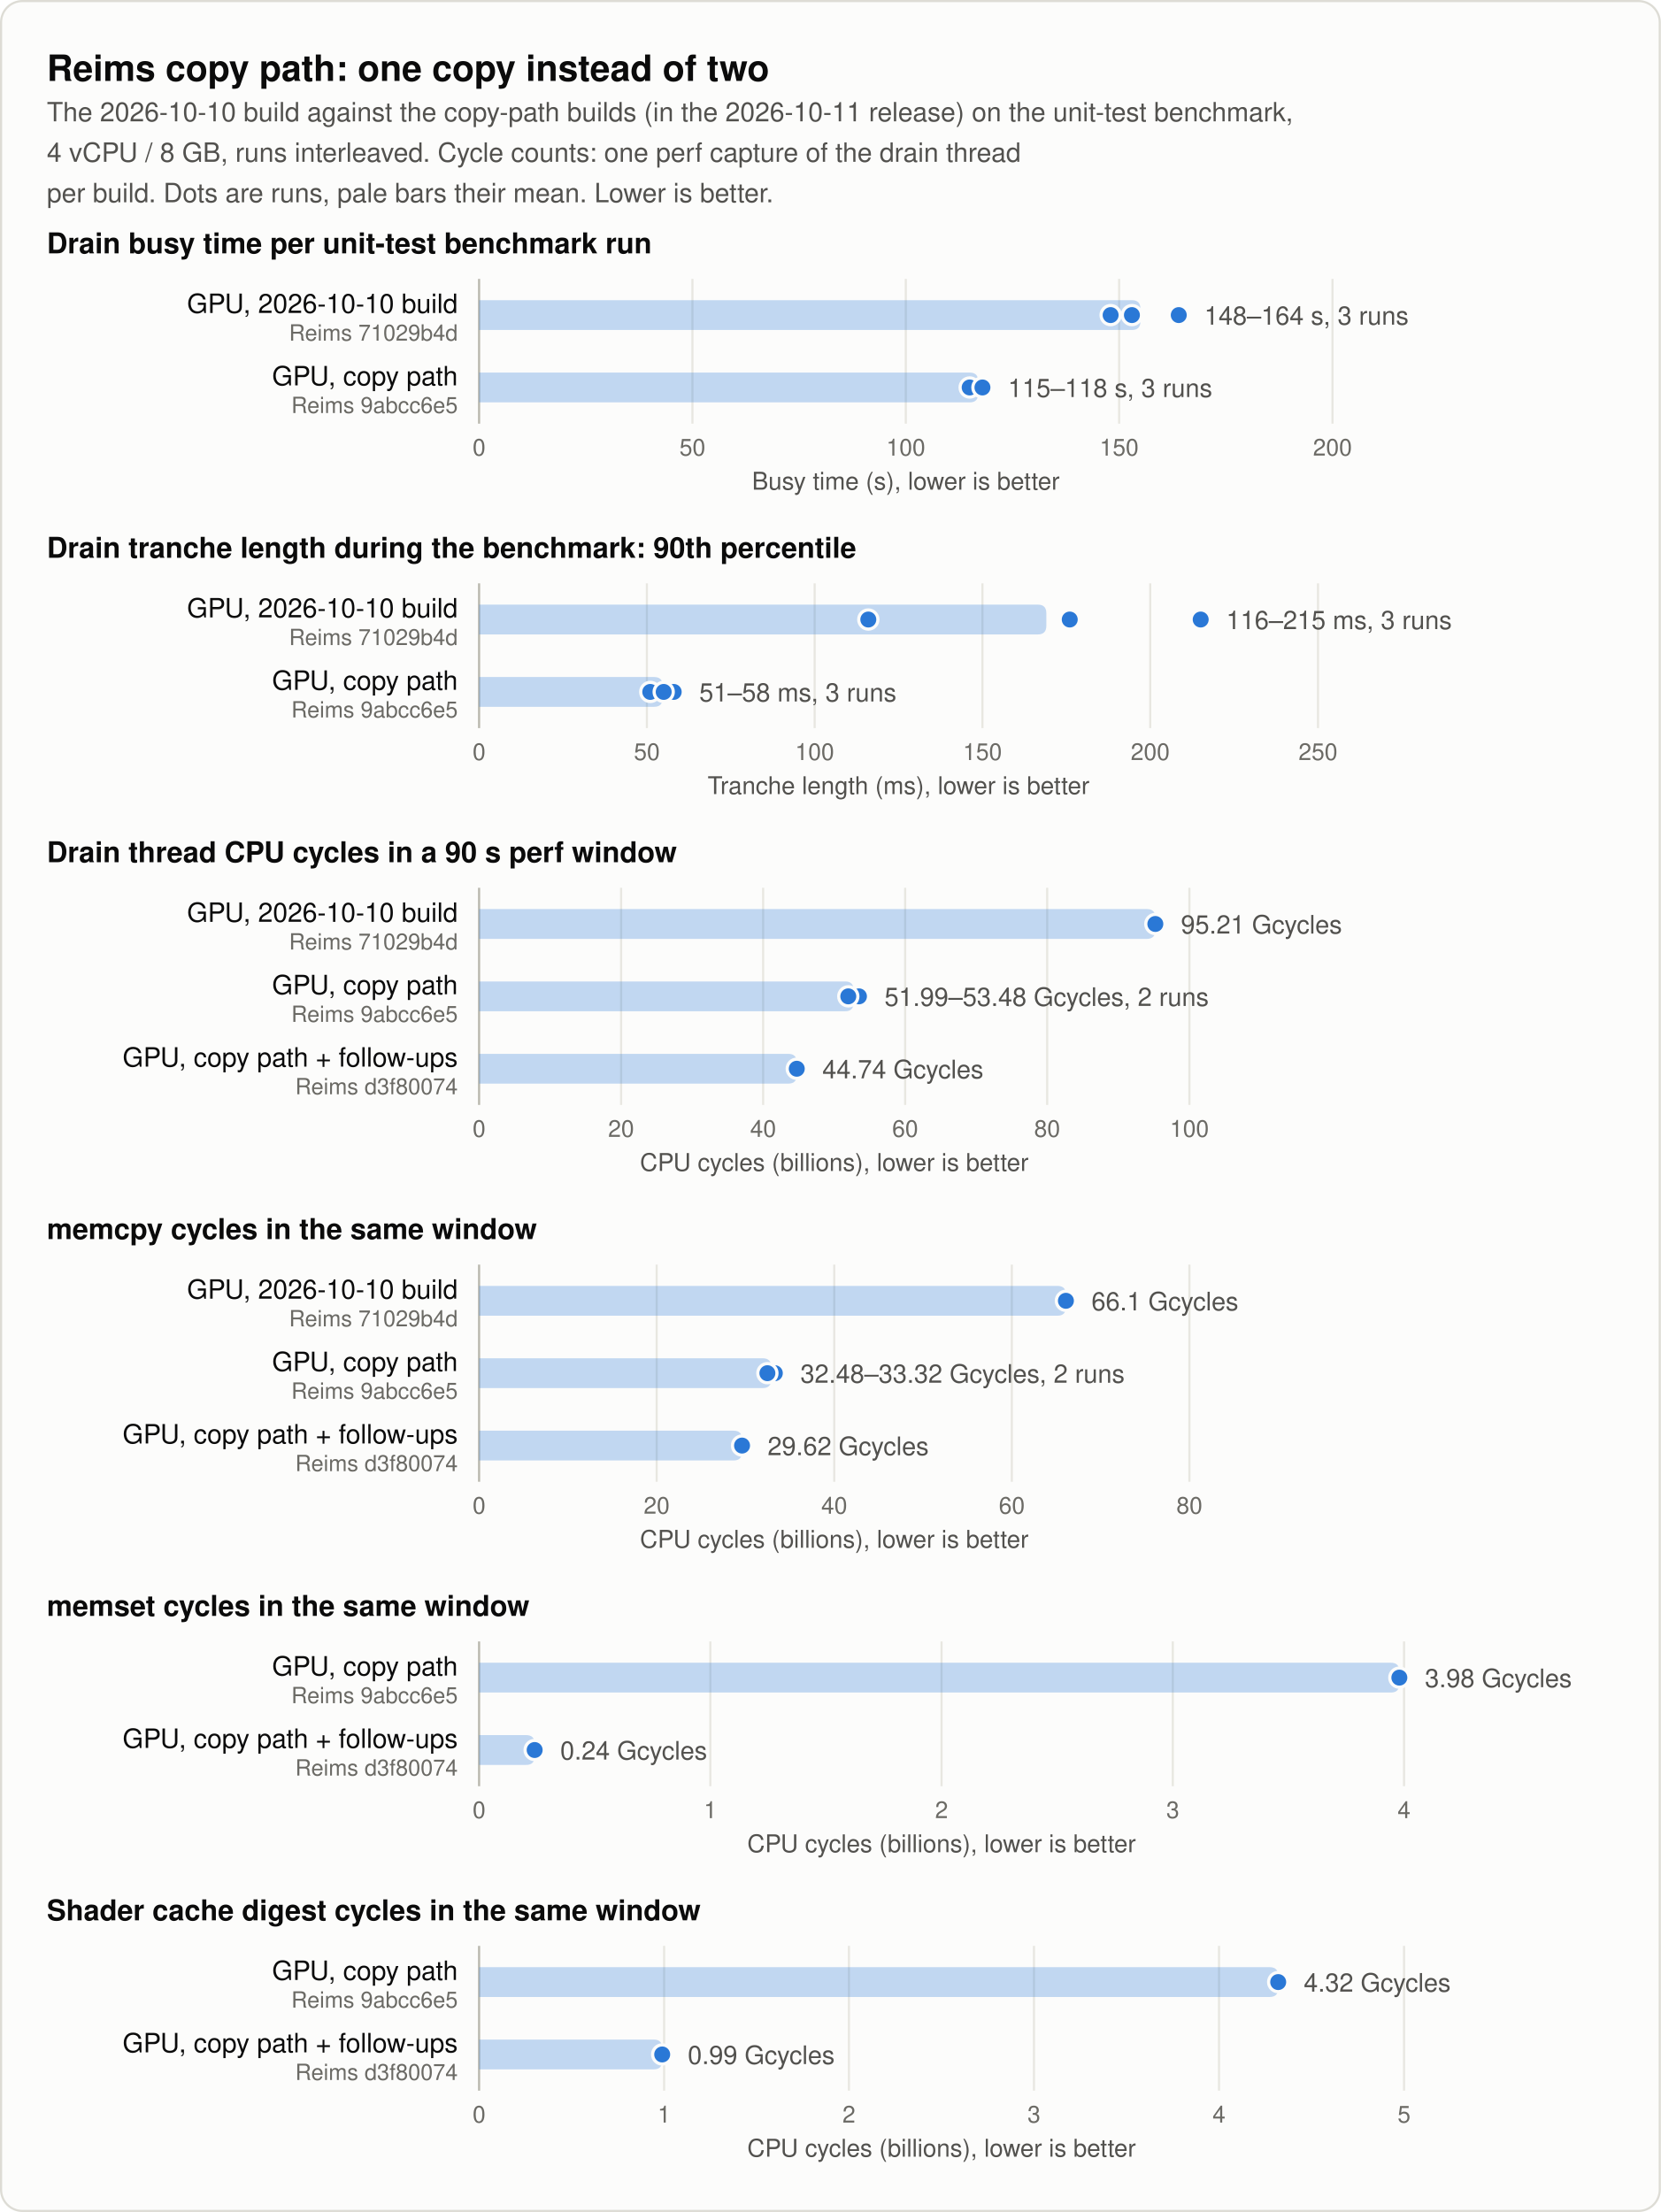
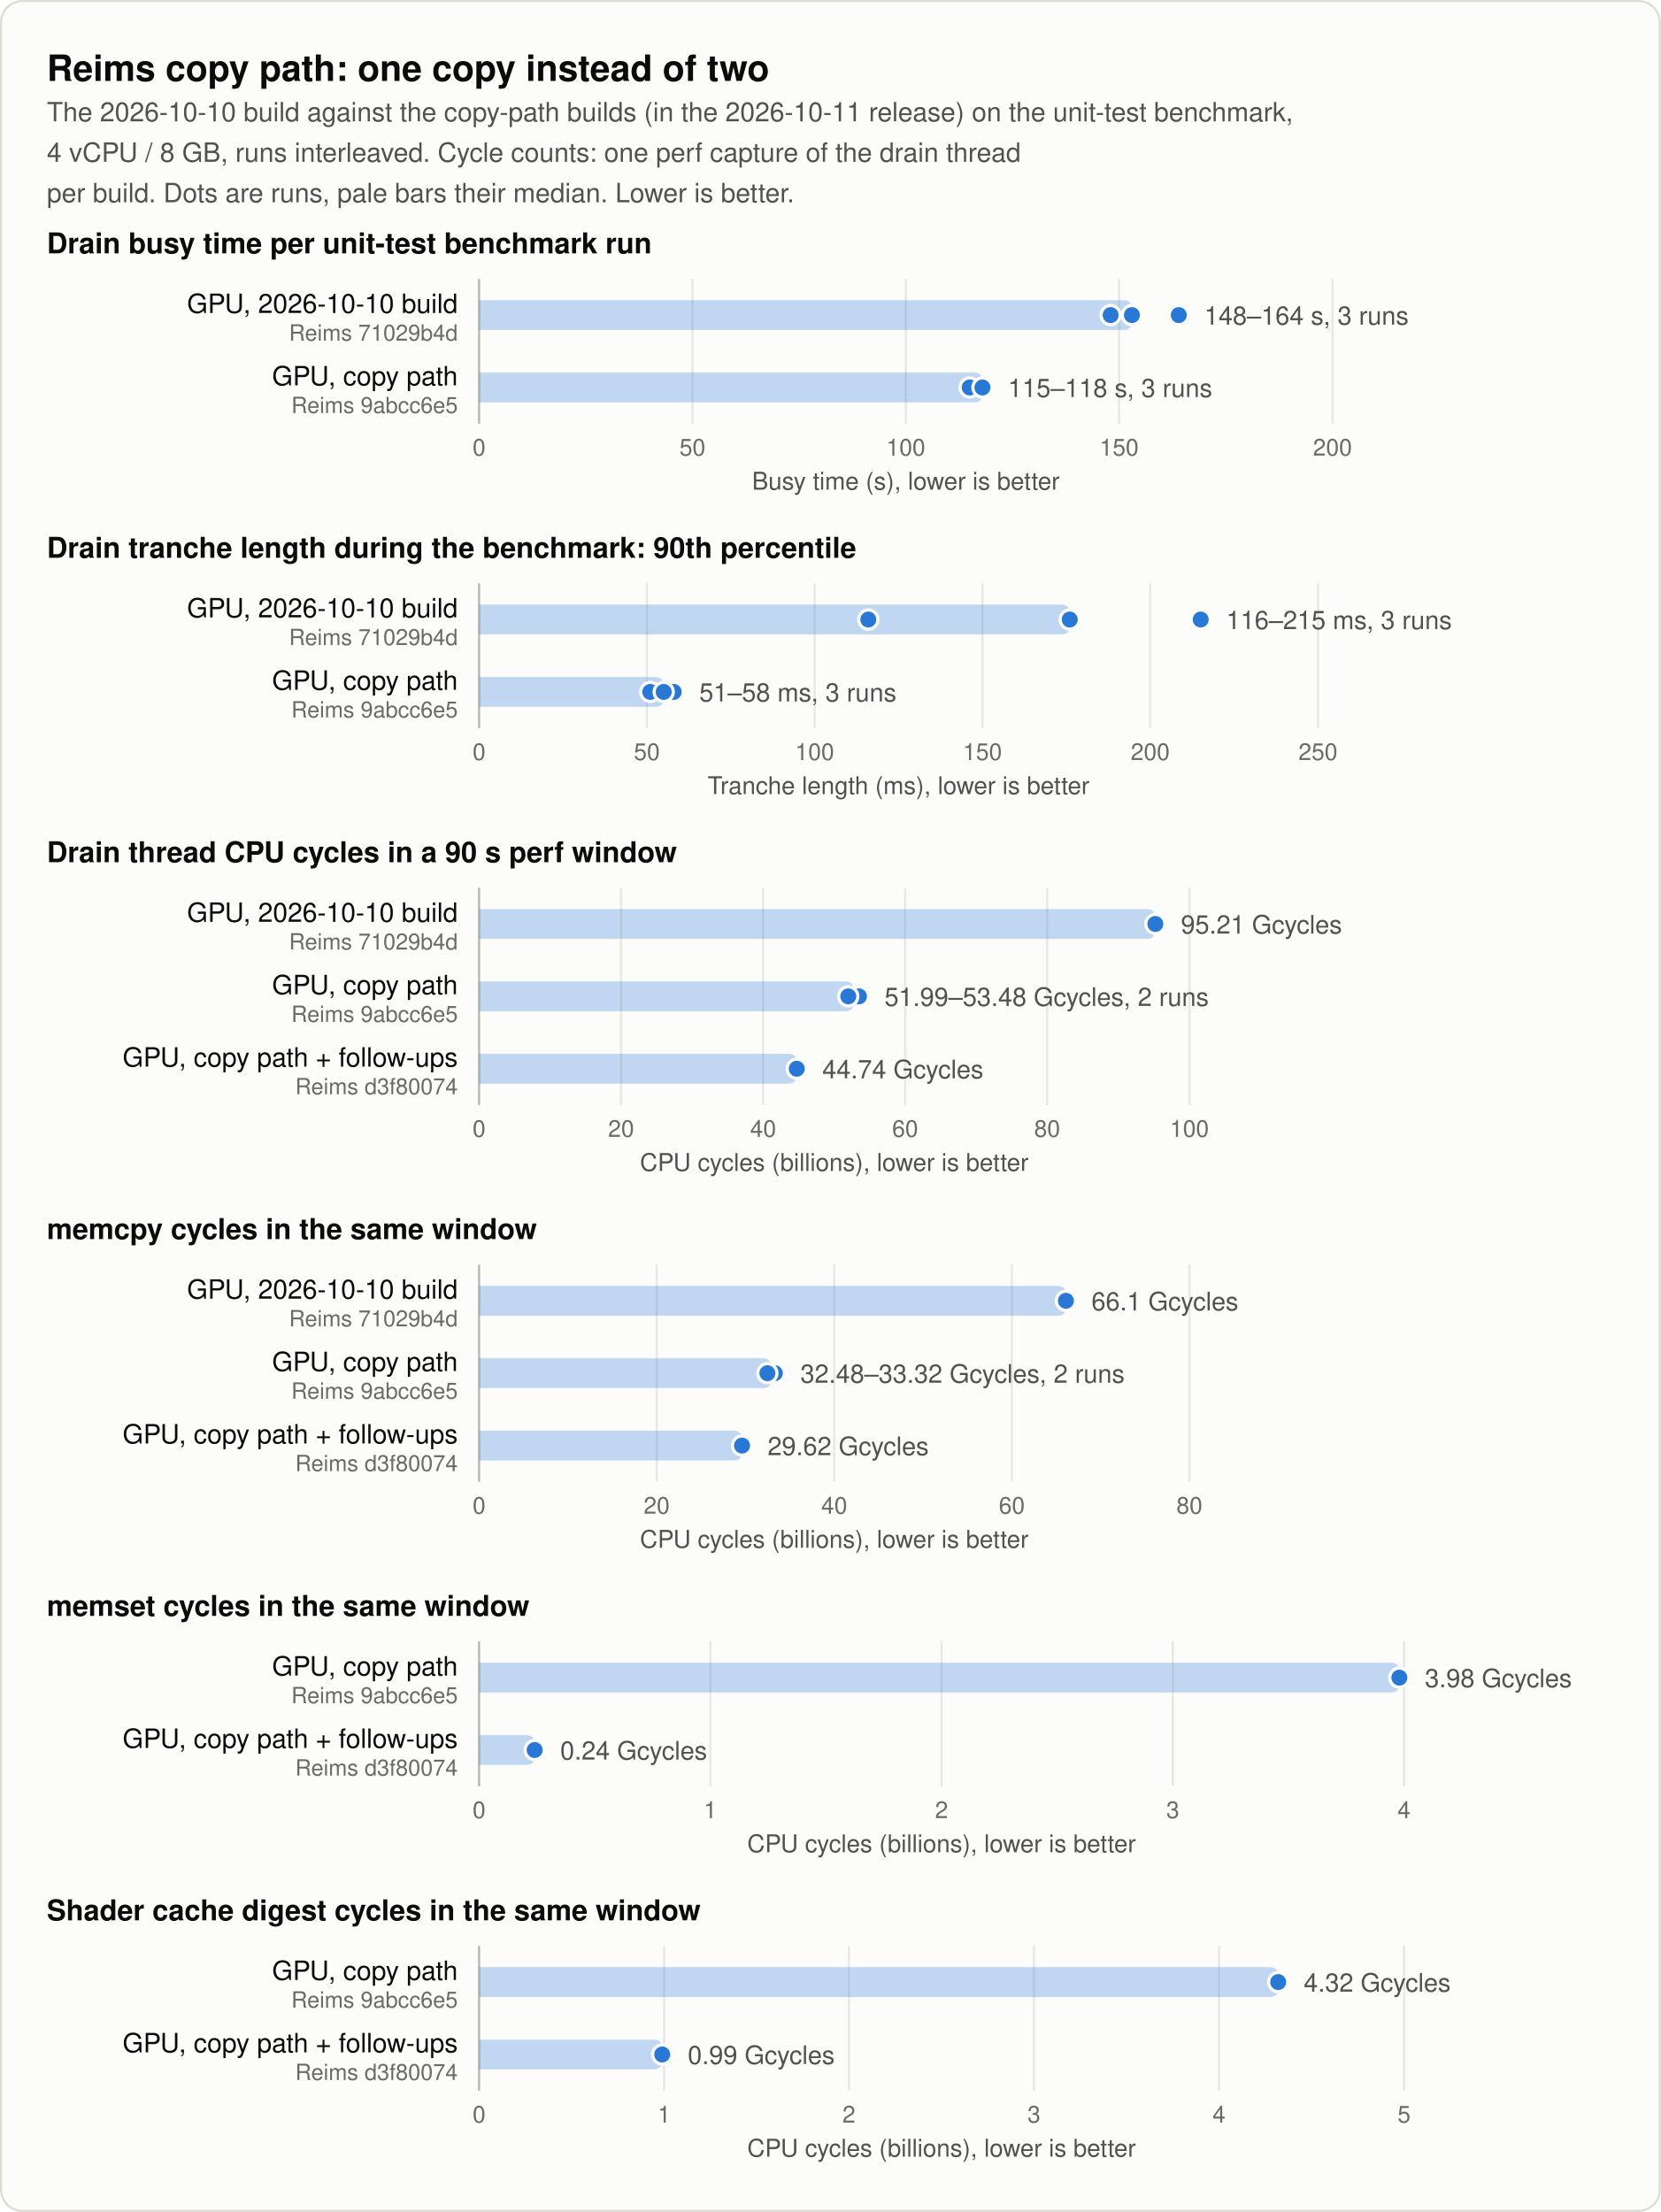
<svg xmlns="http://www.w3.org/2000/svg" width="780" height="1039" viewBox="0 0 780 1039" role="img" font-family="system-ui, -apple-system, 'Segoe UI', Helvetica, Arial, sans-serif">
  <rect x="0.5" y="0.5" width="779" height="1038" rx="10" fill="#fcfcfb" stroke="#dddcd5" />
  <text x="22.0" y="38.0" font-size="17" fill="#0b0b0b" text-anchor="start" font-weight="600">Reims copy path: one copy instead of two</text>
  <text x="22.0" y="57.0" font-size="12.5" fill="#52514e" text-anchor="start">The 2026-10-10 build against the copy-path builds (in the 2026-10-11 release) on the unit-test benchmark,</text>
  <text x="22.0" y="76.0" font-size="12.5" fill="#52514e" text-anchor="start">4 vCPU / 8 GB, runs interleaved. Cycle counts: one perf capture of the drain thread</text>
-   <text x="22.0" y="95.0" font-size="12.5" fill="#52514e" text-anchor="start">per build. Dots are runs, pale bars their mean. Lower is better.</text>
+   <text x="22.0" y="95.0" font-size="12.5" fill="#52514e" text-anchor="start">per build. Dots are runs, pale bars their median. Lower is better.</text>
  <text x="22.0" y="119.0" font-size="13.5" fill="#0b0b0b" text-anchor="start" font-weight="600">Drain busy time per unit-test benchmark run</text>
  <line x1="225.0" y1="131.0" x2="225.0" y2="199.0" stroke="#b9b8ae" stroke-width="1" />
  <text x="225.0" y="214.0" font-size="11" fill="#6b6a65" text-anchor="middle">0</text>
  <line x1="325.2" y1="131.0" x2="325.2" y2="199.0" stroke="#e8e7e1" stroke-width="1" />
  <text x="325.2" y="214.0" font-size="11" fill="#6b6a65" text-anchor="middle">50</text>
  <line x1="425.4" y1="131.0" x2="425.4" y2="199.0" stroke="#e8e7e1" stroke-width="1" />
  <text x="425.4" y="214.0" font-size="11" fill="#6b6a65" text-anchor="middle">100</text>
  <line x1="525.6" y1="131.0" x2="525.6" y2="199.0" stroke="#e8e7e1" stroke-width="1" />
  <text x="525.6" y="214.0" font-size="11" fill="#6b6a65" text-anchor="middle">150</text>
  <line x1="625.8" y1="131.0" x2="625.8" y2="199.0" stroke="#e8e7e1" stroke-width="1" />
  <text x="625.8" y="214.0" font-size="11" fill="#6b6a65" text-anchor="middle">200</text>
  <text x="215.0" y="147.0" font-size="12.5" fill="#0b0b0b" text-anchor="end">GPU, 2026-10-10 build</text>
  <text x="215.0" y="160.0" font-size="10.5" fill="#6b6a65" text-anchor="end">Reims 71029b4d</text>
-   <path d="M225.0,141.0 H531.6 Q535.6,141.0 535.6,145.0 V151.0 Q535.6,155.0 531.6,155.0 H225.0 Z" fill="#2a78d6" fill-opacity="0.28" />
+   <path d="M225.0,141.0 H527.6 Q531.6,141.0 531.6,145.0 V151.0 Q531.6,155.0 527.6,155.0 H225.0 Z" fill="#2a78d6" fill-opacity="0.28" />
  <circle cx="553.6" cy="148.0" r="4.5" fill="#2a78d6" stroke="#fcfcfb" stroke-width="1.5" />
  <circle cx="531.6" cy="148.0" r="4.5" fill="#2a78d6" stroke="#fcfcfb" stroke-width="1.5" />
  <circle cx="521.6" cy="148.0" r="4.5" fill="#2a78d6" stroke="#fcfcfb" stroke-width="1.5" />
  <text x="565.6" y="152.5" font-size="12" fill="#52514e" text-anchor="start">148–164 s, 3 runs</text>
  <text x="215.0" y="181.0" font-size="12.5" fill="#0b0b0b" text-anchor="end">GPU, copy path</text>
  <text x="215.0" y="194.0" font-size="10.5" fill="#6b6a65" text-anchor="end">Reims 9abcc6e5</text>
-   <path d="M225.0,175.0 H455.4 Q459.4,175.0 459.4,179.0 V185.0 Q459.4,189.0 455.4,189.0 H225.0 Z" fill="#2a78d6" fill-opacity="0.28" />
+   <path d="M225.0,175.0 H457.4 Q461.4,175.0 461.4,179.0 V185.0 Q461.4,189.0 457.4,189.0 H225.0 Z" fill="#2a78d6" fill-opacity="0.28" />
  <circle cx="461.4" cy="182.0" r="4.5" fill="#2a78d6" stroke="#fcfcfb" stroke-width="1.5" />
  <circle cx="455.4" cy="182.0" r="4.5" fill="#2a78d6" stroke="#fcfcfb" stroke-width="1.5" />
  <circle cx="461.4" cy="182.0" r="4.5" fill="#2a78d6" stroke="#fcfcfb" stroke-width="1.5" />
  <text x="473.4" y="186.5" font-size="12" fill="#52514e" text-anchor="start">115–118 s, 3 runs</text>
  <text x="425.4" y="230.0" font-size="11.5" fill="#52514e" text-anchor="middle">Busy time (s), lower is better</text>
  <text x="22.0" y="262.0" font-size="13.5" fill="#0b0b0b" text-anchor="start" font-weight="600">Drain tranche length during the benchmark: 90th percentile</text>
  <line x1="225.0" y1="274.0" x2="225.0" y2="342.0" stroke="#b9b8ae" stroke-width="1" />
  <text x="225.0" y="357.0" font-size="11" fill="#6b6a65" text-anchor="middle">0</text>
  <line x1="303.8" y1="274.0" x2="303.8" y2="342.0" stroke="#e8e7e1" stroke-width="1" />
  <text x="303.8" y="357.0" font-size="11" fill="#6b6a65" text-anchor="middle">50</text>
  <line x1="382.6" y1="274.0" x2="382.6" y2="342.0" stroke="#e8e7e1" stroke-width="1" />
  <text x="382.6" y="357.0" font-size="11" fill="#6b6a65" text-anchor="middle">100</text>
  <line x1="461.4" y1="274.0" x2="461.4" y2="342.0" stroke="#e8e7e1" stroke-width="1" />
  <text x="461.4" y="357.0" font-size="11" fill="#6b6a65" text-anchor="middle">150</text>
  <line x1="540.2" y1="274.0" x2="540.2" y2="342.0" stroke="#e8e7e1" stroke-width="1" />
  <text x="540.2" y="357.0" font-size="11" fill="#6b6a65" text-anchor="middle">200</text>
  <line x1="619.0" y1="274.0" x2="619.0" y2="342.0" stroke="#e8e7e1" stroke-width="1" />
  <text x="619.0" y="357.0" font-size="11" fill="#6b6a65" text-anchor="middle">250</text>
  <text x="215.0" y="290.0" font-size="12.5" fill="#0b0b0b" text-anchor="end">GPU, 2026-10-10 build</text>
  <text x="215.0" y="303.0" font-size="10.5" fill="#6b6a65" text-anchor="end">Reims 71029b4d</text>
-   <path d="M225.0,284.0 H487.4 Q491.4,284.0 491.4,288.0 V294.0 Q491.4,298.0 487.4,298.0 H225.0 Z" fill="#2a78d6" fill-opacity="0.28" />
+   <path d="M225.0,284.0 H498.4 Q502.4,284.0 502.4,288.0 V294.0 Q502.4,298.0 498.4,298.0 H225.0 Z" fill="#2a78d6" fill-opacity="0.28" />
  <circle cx="502.4" cy="291.0" r="4.5" fill="#2a78d6" stroke="#fcfcfb" stroke-width="1.5" />
  <circle cx="563.9" cy="291.0" r="4.5" fill="#2a78d6" stroke="#fcfcfb" stroke-width="1.5" />
  <circle cx="407.8" cy="291.0" r="4.5" fill="#2a78d6" stroke="#fcfcfb" stroke-width="1.5" />
  <text x="575.9" y="295.5" font-size="12" fill="#52514e" text-anchor="start">116–215 ms, 3 runs</text>
  <text x="215.0" y="324.0" font-size="12.5" fill="#0b0b0b" text-anchor="end">GPU, copy path</text>
  <text x="215.0" y="337.0" font-size="10.5" fill="#6b6a65" text-anchor="end">Reims 9abcc6e5</text>
-   <path d="M225.0,318.0 H307.2 Q311.2,318.0 311.2,322.0 V328.0 Q311.2,332.0 307.2,332.0 H225.0 Z" fill="#2a78d6" fill-opacity="0.28" />
+   <path d="M225.0,318.0 H307.7 Q311.7,318.0 311.7,322.0 V328.0 Q311.7,332.0 307.7,332.0 H225.0 Z" fill="#2a78d6" fill-opacity="0.28" />
  <circle cx="316.4" cy="325.0" r="4.5" fill="#2a78d6" stroke="#fcfcfb" stroke-width="1.5" />
  <circle cx="305.4" cy="325.0" r="4.5" fill="#2a78d6" stroke="#fcfcfb" stroke-width="1.5" />
  <circle cx="311.7" cy="325.0" r="4.5" fill="#2a78d6" stroke="#fcfcfb" stroke-width="1.5" />
  <text x="328.4" y="329.5" font-size="12" fill="#52514e" text-anchor="start">51–58 ms, 3 runs</text>
  <text x="422.0" y="373.0" font-size="11.5" fill="#52514e" text-anchor="middle">Tranche length (ms), lower is better</text>
  <text x="22.0" y="405.0" font-size="13.5" fill="#0b0b0b" text-anchor="start" font-weight="600">Drain thread CPU cycles in a 90 s perf window</text>
  <line x1="225.0" y1="417.0" x2="225.0" y2="519.0" stroke="#b9b8ae" stroke-width="1" />
  <text x="225.0" y="534.0" font-size="11" fill="#6b6a65" text-anchor="middle">0</text>
  <line x1="291.7" y1="417.0" x2="291.7" y2="519.0" stroke="#e8e7e1" stroke-width="1" />
  <text x="291.7" y="534.0" font-size="11" fill="#6b6a65" text-anchor="middle">20</text>
  <line x1="358.4" y1="417.0" x2="358.4" y2="519.0" stroke="#e8e7e1" stroke-width="1" />
  <text x="358.4" y="534.0" font-size="11" fill="#6b6a65" text-anchor="middle">40</text>
  <line x1="425.1" y1="417.0" x2="425.1" y2="519.0" stroke="#e8e7e1" stroke-width="1" />
  <text x="425.1" y="534.0" font-size="11" fill="#6b6a65" text-anchor="middle">60</text>
  <line x1="491.8" y1="417.0" x2="491.8" y2="519.0" stroke="#e8e7e1" stroke-width="1" />
  <text x="491.8" y="534.0" font-size="11" fill="#6b6a65" text-anchor="middle">80</text>
  <line x1="558.6" y1="417.0" x2="558.6" y2="519.0" stroke="#e8e7e1" stroke-width="1" />
  <text x="558.6" y="534.0" font-size="11" fill="#6b6a65" text-anchor="middle">100</text>
  <text x="215.0" y="433.0" font-size="12.5" fill="#0b0b0b" text-anchor="end">GPU, 2026-10-10 build</text>
  <text x="215.0" y="446.0" font-size="10.5" fill="#6b6a65" text-anchor="end">Reims 71029b4d</text>
  <path d="M225.0,427.0 H538.6 Q542.6,427.0 542.6,431.0 V437.0 Q542.6,441.0 538.6,441.0 H225.0 Z" fill="#2a78d6" fill-opacity="0.28" />
  <circle cx="542.6" cy="434.0" r="4.5" fill="#2a78d6" stroke="#fcfcfb" stroke-width="1.5" />
  <text x="554.6" y="438.5" font-size="12" fill="#52514e" text-anchor="start">95.21 Gcycles</text>
  <text x="215.0" y="467.0" font-size="12.5" fill="#0b0b0b" text-anchor="end">GPU, copy path</text>
  <text x="215.0" y="480.0" font-size="10.5" fill="#6b6a65" text-anchor="end">Reims 9abcc6e5</text>
  <path d="M225.0,461.0 H396.9 Q400.9,461.0 400.9,465.0 V471.0 Q400.9,475.0 396.9,475.0 H225.0 Z" fill="#2a78d6" fill-opacity="0.28" />
  <circle cx="403.4" cy="468.0" r="4.5" fill="#2a78d6" stroke="#fcfcfb" stroke-width="1.5" />
  <circle cx="398.4" cy="468.0" r="4.5" fill="#2a78d6" stroke="#fcfcfb" stroke-width="1.5" />
  <text x="415.4" y="472.5" font-size="12" fill="#52514e" text-anchor="start">51.99–53.48 Gcycles, 2 runs</text>
  <text x="215.0" y="501.0" font-size="12.5" fill="#0b0b0b" text-anchor="end">GPU, copy path + follow-ups</text>
  <text x="215.0" y="514.0" font-size="10.5" fill="#6b6a65" text-anchor="end">Reims d3f80074</text>
  <path d="M225.0,495.0 H370.2 Q374.2,495.0 374.2,499.0 V505.0 Q374.2,509.0 370.2,509.0 H225.0 Z" fill="#2a78d6" fill-opacity="0.28" />
  <circle cx="374.2" cy="502.0" r="4.5" fill="#2a78d6" stroke="#fcfcfb" stroke-width="1.5" />
  <text x="386.2" y="506.5" font-size="12" fill="#52514e" text-anchor="start">44.74 Gcycles</text>
  <text x="391.8" y="550.0" font-size="11.5" fill="#52514e" text-anchor="middle">CPU cycles (billions), lower is better</text>
  <text x="22.0" y="582.0" font-size="13.5" fill="#0b0b0b" text-anchor="start" font-weight="600">memcpy cycles in the same window</text>
  <line x1="225.0" y1="594.0" x2="225.0" y2="696.0" stroke="#b9b8ae" stroke-width="1" />
  <text x="225.0" y="711.0" font-size="11" fill="#6b6a65" text-anchor="middle">0</text>
  <line x1="308.4" y1="594.0" x2="308.4" y2="696.0" stroke="#e8e7e1" stroke-width="1" />
  <text x="308.4" y="711.0" font-size="11" fill="#6b6a65" text-anchor="middle">20</text>
  <line x1="391.8" y1="594.0" x2="391.8" y2="696.0" stroke="#e8e7e1" stroke-width="1" />
  <text x="391.8" y="711.0" font-size="11" fill="#6b6a65" text-anchor="middle">40</text>
  <line x1="475.2" y1="594.0" x2="475.2" y2="696.0" stroke="#e8e7e1" stroke-width="1" />
  <text x="475.2" y="711.0" font-size="11" fill="#6b6a65" text-anchor="middle">60</text>
  <line x1="558.6" y1="594.0" x2="558.6" y2="696.0" stroke="#e8e7e1" stroke-width="1" />
  <text x="558.6" y="711.0" font-size="11" fill="#6b6a65" text-anchor="middle">80</text>
  <text x="215.0" y="610.0" font-size="12.5" fill="#0b0b0b" text-anchor="end">GPU, 2026-10-10 build</text>
  <text x="215.0" y="623.0" font-size="10.5" fill="#6b6a65" text-anchor="end">Reims 71029b4d</text>
  <path d="M225.0,604.0 H496.6 Q500.6,604.0 500.6,608.0 V614.0 Q500.6,618.0 496.6,618.0 H225.0 Z" fill="#2a78d6" fill-opacity="0.28" />
  <circle cx="500.6" cy="611.0" r="4.5" fill="#2a78d6" stroke="#fcfcfb" stroke-width="1.5" />
  <text x="512.6" y="615.5" font-size="12" fill="#52514e" text-anchor="start">66.1 Gcycles</text>
  <text x="215.0" y="644.0" font-size="12.5" fill="#0b0b0b" text-anchor="end">GPU, copy path</text>
  <text x="215.0" y="657.0" font-size="10.5" fill="#6b6a65" text-anchor="end">Reims 9abcc6e5</text>
  <path d="M225.0,638.0 H358.2 Q362.2,638.0 362.2,642.0 V648.0 Q362.2,652.0 358.2,652.0 H225.0 Z" fill="#2a78d6" fill-opacity="0.28" />
  <circle cx="363.9" cy="645.0" r="4.5" fill="#2a78d6" stroke="#fcfcfb" stroke-width="1.5" />
  <circle cx="360.4" cy="645.0" r="4.5" fill="#2a78d6" stroke="#fcfcfb" stroke-width="1.5" />
  <text x="375.9" y="649.5" font-size="12" fill="#52514e" text-anchor="start">32.48–33.32 Gcycles, 2 runs</text>
  <text x="215.0" y="678.0" font-size="12.5" fill="#0b0b0b" text-anchor="end">GPU, copy path + follow-ups</text>
  <text x="215.0" y="691.0" font-size="10.5" fill="#6b6a65" text-anchor="end">Reims d3f80074</text>
  <path d="M225.0,672.0 H344.5 Q348.5,672.0 348.5,676.0 V682.0 Q348.5,686.0 344.5,686.0 H225.0 Z" fill="#2a78d6" fill-opacity="0.28" />
  <circle cx="348.5" cy="679.0" r="4.5" fill="#2a78d6" stroke="#fcfcfb" stroke-width="1.5" />
  <text x="360.5" y="683.5" font-size="12" fill="#52514e" text-anchor="start">29.62 Gcycles</text>
  <text x="391.8" y="727.0" font-size="11.5" fill="#52514e" text-anchor="middle">CPU cycles (billions), lower is better</text>
  <text x="22.0" y="759.0" font-size="13.5" fill="#0b0b0b" text-anchor="start" font-weight="600">memset cycles in the same window</text>
  <line x1="225.0" y1="771.0" x2="225.0" y2="839.0" stroke="#b9b8ae" stroke-width="1" />
  <text x="225.0" y="854.0" font-size="11" fill="#6b6a65" text-anchor="middle">0</text>
  <line x1="333.6" y1="771.0" x2="333.6" y2="839.0" stroke="#e8e7e1" stroke-width="1" />
  <text x="333.6" y="854.0" font-size="11" fill="#6b6a65" text-anchor="middle">1</text>
  <line x1="442.2" y1="771.0" x2="442.2" y2="839.0" stroke="#e8e7e1" stroke-width="1" />
  <text x="442.2" y="854.0" font-size="11" fill="#6b6a65" text-anchor="middle">2</text>
  <line x1="550.8" y1="771.0" x2="550.8" y2="839.0" stroke="#e8e7e1" stroke-width="1" />
  <text x="550.8" y="854.0" font-size="11" fill="#6b6a65" text-anchor="middle">3</text>
  <line x1="659.4" y1="771.0" x2="659.4" y2="839.0" stroke="#e8e7e1" stroke-width="1" />
  <text x="659.4" y="854.0" font-size="11" fill="#6b6a65" text-anchor="middle">4</text>
  <text x="215.0" y="787.0" font-size="12.5" fill="#0b0b0b" text-anchor="end">GPU, copy path</text>
  <text x="215.0" y="800.0" font-size="10.5" fill="#6b6a65" text-anchor="end">Reims 9abcc6e5</text>
  <path d="M225.0,781.0 H653.2 Q657.2,781.0 657.2,785.0 V791.0 Q657.2,795.0 653.2,795.0 H225.0 Z" fill="#2a78d6" fill-opacity="0.28" />
  <circle cx="657.2" cy="788.0" r="4.5" fill="#2a78d6" stroke="#fcfcfb" stroke-width="1.5" />
  <text x="669.2" y="792.5" font-size="12" fill="#52514e" text-anchor="start">3.98 Gcycles</text>
  <text x="215.0" y="821.0" font-size="12.5" fill="#0b0b0b" text-anchor="end">GPU, copy path + follow-ups</text>
  <text x="215.0" y="834.0" font-size="10.5" fill="#6b6a65" text-anchor="end">Reims d3f80074</text>
  <path d="M225.0,815.0 H247.1 Q251.1,815.0 251.1,819.0 V825.0 Q251.1,829.0 247.1,829.0 H225.0 Z" fill="#2a78d6" fill-opacity="0.28" />
  <circle cx="251.1" cy="822.0" r="4.5" fill="#2a78d6" stroke="#fcfcfb" stroke-width="1.5" />
  <text x="263.1" y="826.5" font-size="12" fill="#52514e" text-anchor="start">0.24 Gcycles</text>
  <text x="442.2" y="870.0" font-size="11.5" fill="#52514e" text-anchor="middle">CPU cycles (billions), lower is better</text>
  <text x="22.0" y="902.0" font-size="13.5" fill="#0b0b0b" text-anchor="start" font-weight="600">Shader cache digest cycles in the same window</text>
  <line x1="225.0" y1="914.0" x2="225.0" y2="982.0" stroke="#b9b8ae" stroke-width="1" />
  <text x="225.0" y="997.0" font-size="11" fill="#6b6a65" text-anchor="middle">0</text>
  <line x1="311.9" y1="914.0" x2="311.9" y2="982.0" stroke="#e8e7e1" stroke-width="1" />
  <text x="311.9" y="997.0" font-size="11" fill="#6b6a65" text-anchor="middle">1</text>
  <line x1="398.7" y1="914.0" x2="398.7" y2="982.0" stroke="#e8e7e1" stroke-width="1" />
  <text x="398.7" y="997.0" font-size="11" fill="#6b6a65" text-anchor="middle">2</text>
  <line x1="485.6" y1="914.0" x2="485.6" y2="982.0" stroke="#e8e7e1" stroke-width="1" />
  <text x="485.6" y="997.0" font-size="11" fill="#6b6a65" text-anchor="middle">3</text>
  <line x1="572.5" y1="914.0" x2="572.5" y2="982.0" stroke="#e8e7e1" stroke-width="1" />
  <text x="572.5" y="997.0" font-size="11" fill="#6b6a65" text-anchor="middle">4</text>
  <line x1="659.4" y1="914.0" x2="659.4" y2="982.0" stroke="#e8e7e1" stroke-width="1" />
  <text x="659.4" y="997.0" font-size="11" fill="#6b6a65" text-anchor="middle">5</text>
  <text x="215.0" y="930.0" font-size="12.5" fill="#0b0b0b" text-anchor="end">GPU, copy path</text>
  <text x="215.0" y="943.0" font-size="10.5" fill="#6b6a65" text-anchor="end">Reims 9abcc6e5</text>
  <path d="M225.0,924.0 H596.3 Q600.3,924.0 600.3,928.0 V934.0 Q600.3,938.0 596.3,938.0 H225.0 Z" fill="#2a78d6" fill-opacity="0.28" />
  <circle cx="600.3" cy="931.0" r="4.5" fill="#2a78d6" stroke="#fcfcfb" stroke-width="1.5" />
  <text x="612.3" y="935.5" font-size="12" fill="#52514e" text-anchor="start">4.32 Gcycles</text>
  <text x="215.0" y="964.0" font-size="12.5" fill="#0b0b0b" text-anchor="end">GPU, copy path + follow-ups</text>
  <text x="215.0" y="977.0" font-size="10.5" fill="#6b6a65" text-anchor="end">Reims d3f80074</text>
  <path d="M225.0,958.0 H307.0 Q311.0,958.0 311.0,962.0 V968.0 Q311.0,972.0 307.0,972.0 H225.0 Z" fill="#2a78d6" fill-opacity="0.28" />
  <circle cx="311.0" cy="965.0" r="4.5" fill="#2a78d6" stroke="#fcfcfb" stroke-width="1.5" />
  <text x="323.0" y="969.5" font-size="12" fill="#52514e" text-anchor="start">0.99 Gcycles</text>
  <text x="442.2" y="1013.0" font-size="11.5" fill="#52514e" text-anchor="middle">CPU cycles (billions), lower is better</text>
</svg>
